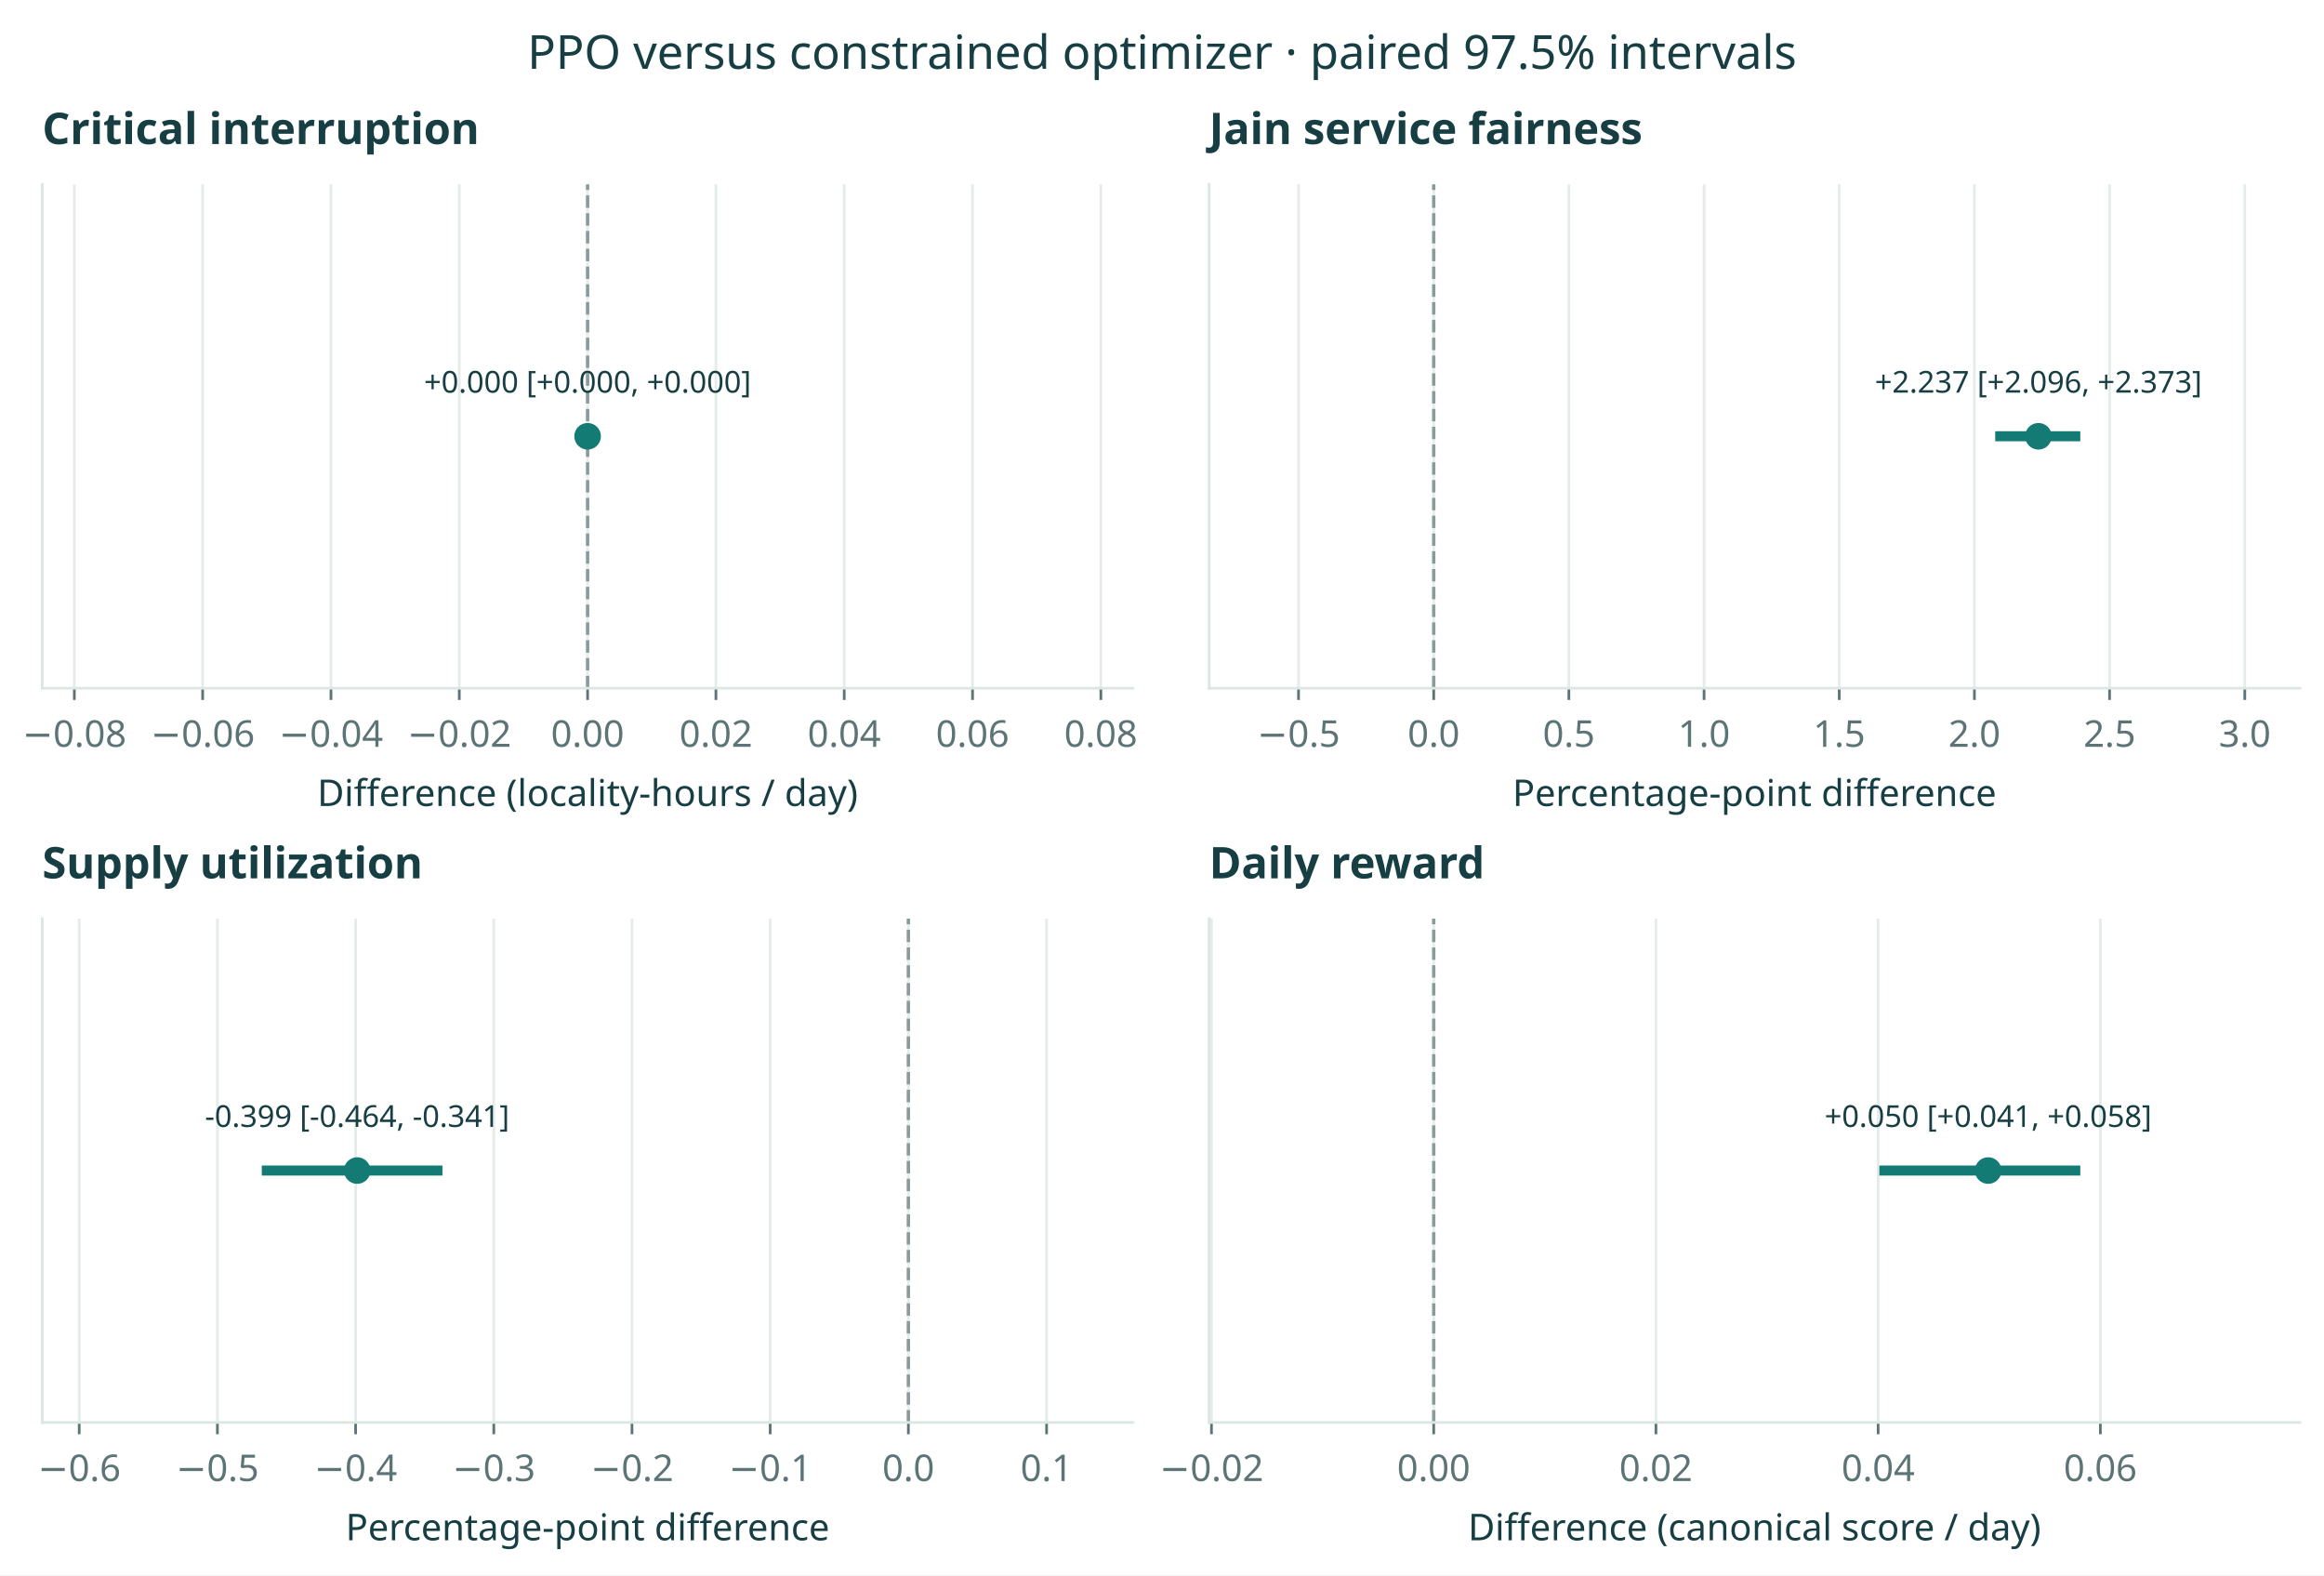
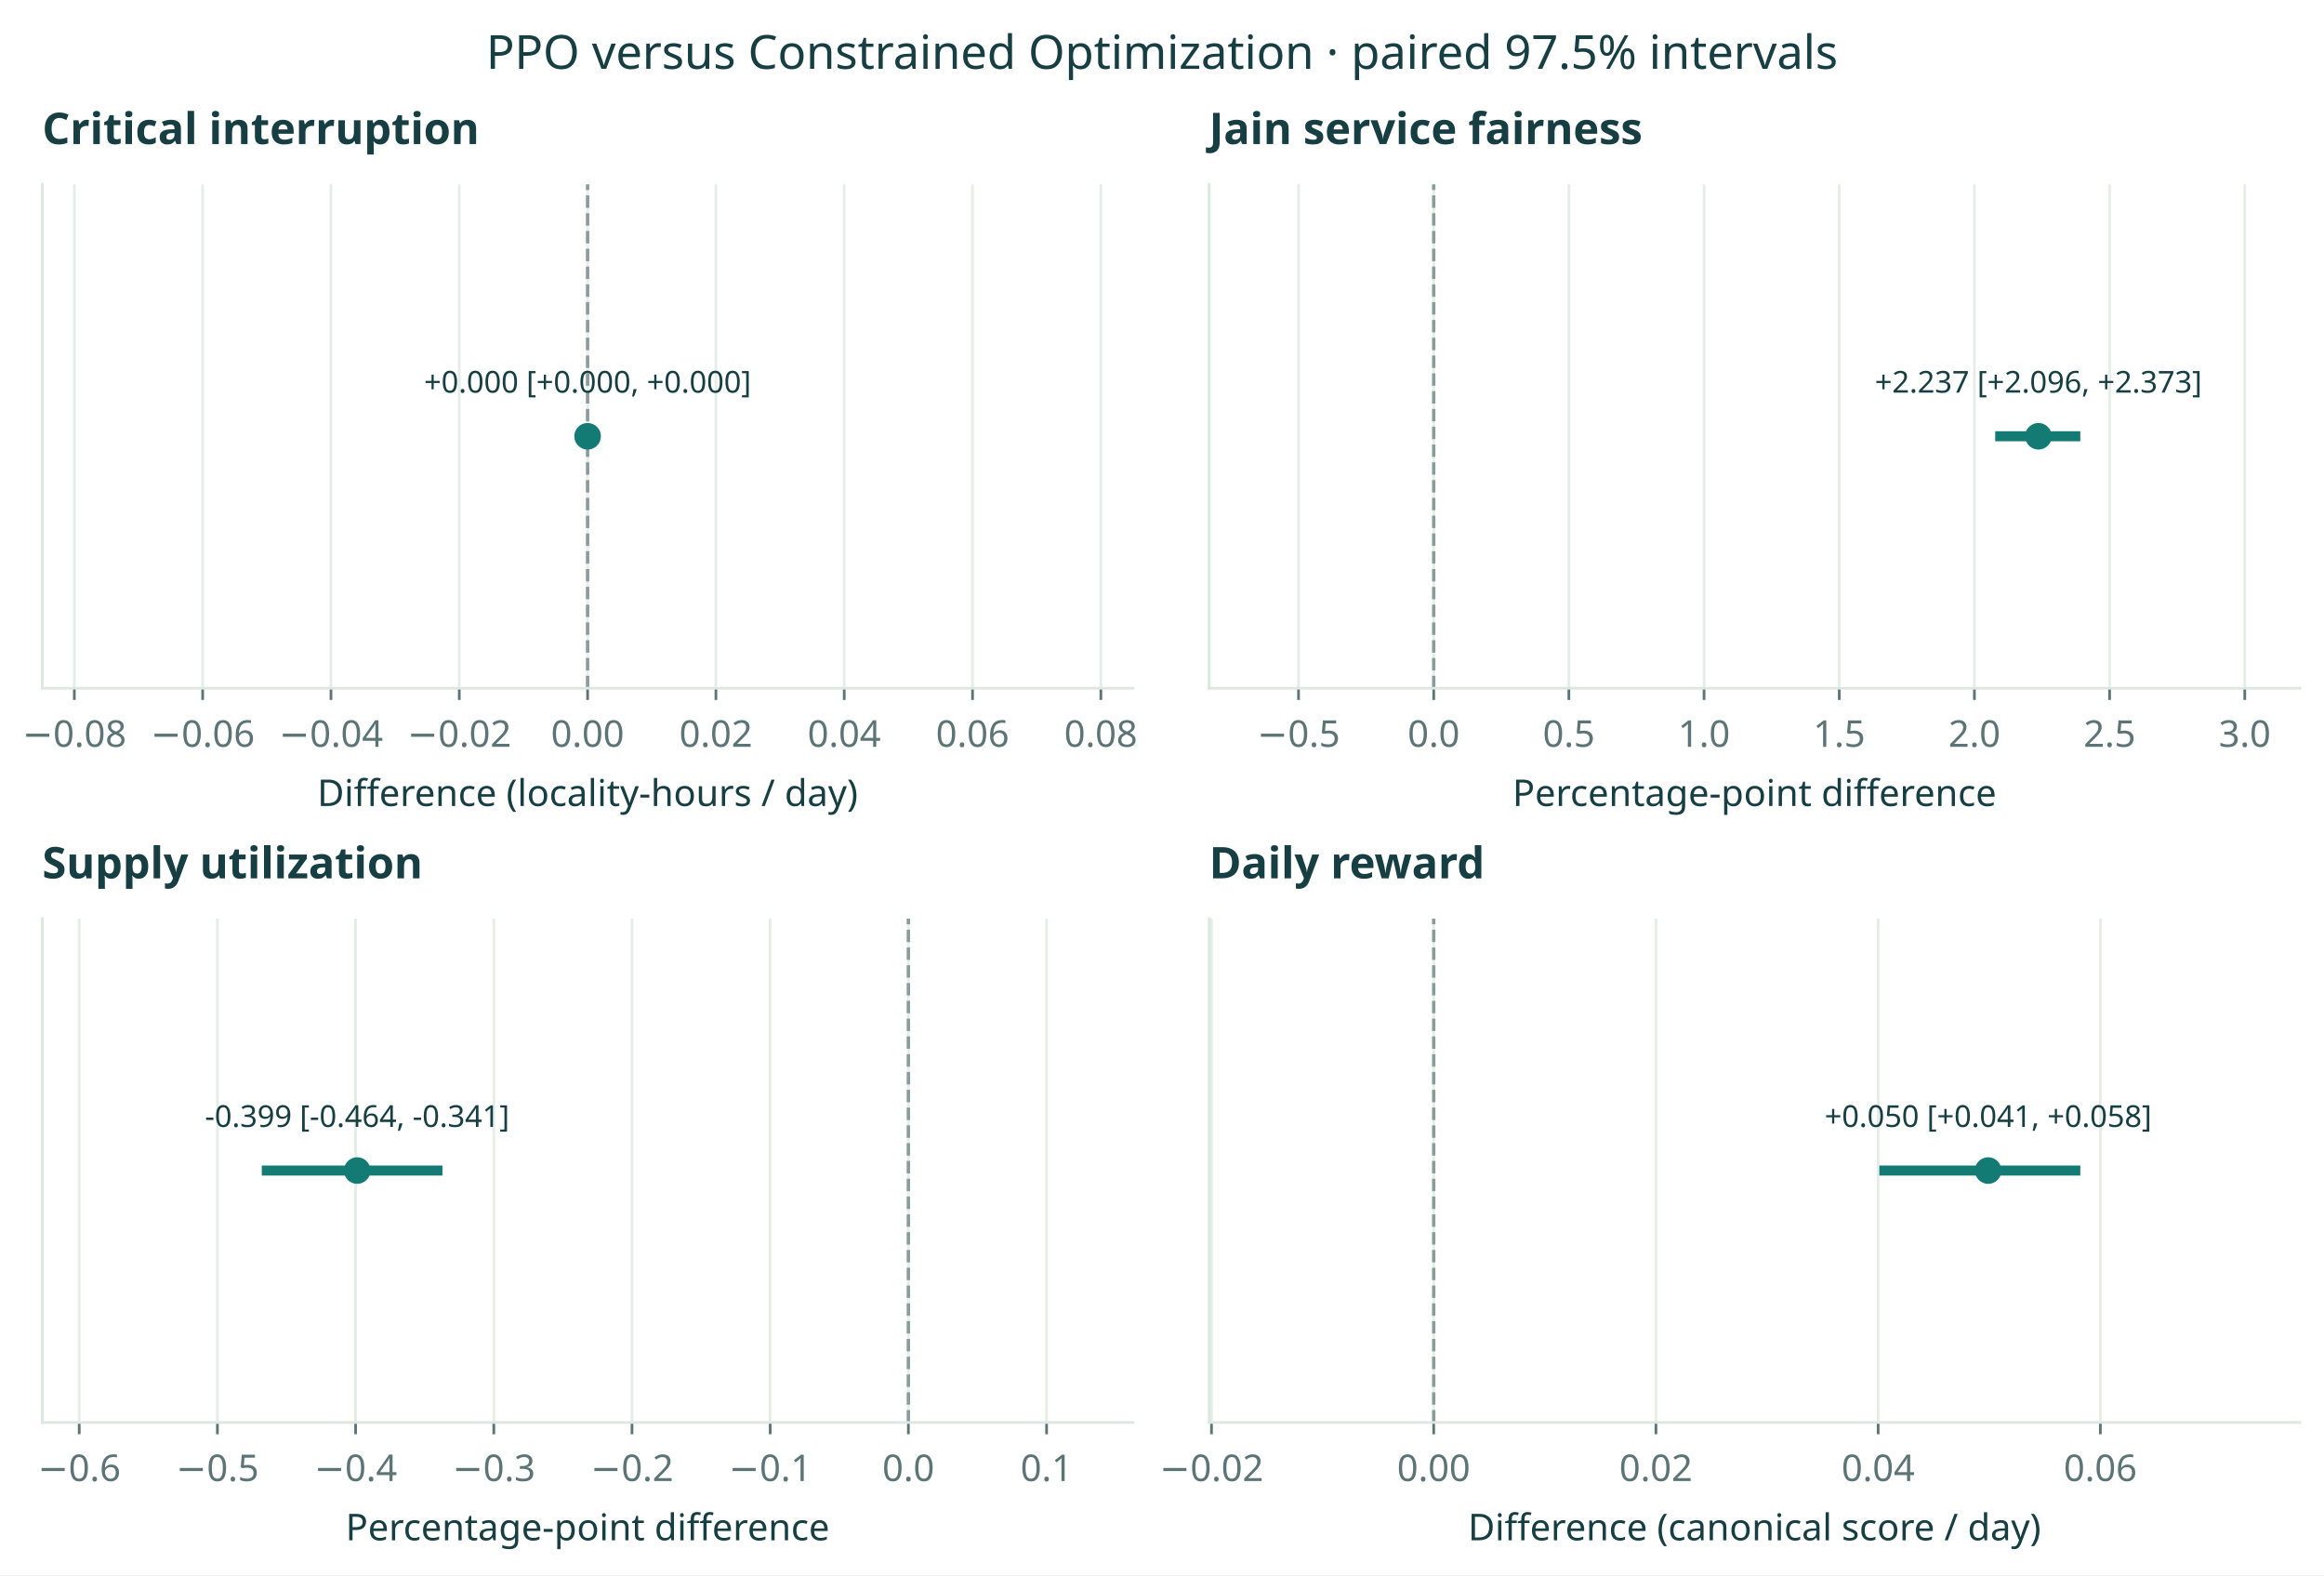
<svg xmlns="http://www.w3.org/2000/svg" xmlns:xlink="http://www.w3.org/1999/xlink" width="692.4pt" height="469.2pt" viewBox="0 0 692.4 469.2" version="1.1">
  <defs>
    <style type="text/css">*{stroke-linejoin: round; stroke-linecap: butt}</style>
  </defs>
  <g id="figure_1">
    <g id="patch_1">
      <path d="M 0 469.2  L 692.4 469.2  L 692.4 0  L 0 0  z " style="fill: #ffffff" />
    </g>
    <g id="axes_1">
      <g id="patch_2">
        <path d="M 12.591 205  L 337.542 205  L 337.542 54.91  L 12.591 54.91  z " style="fill: #ffffff" />
      </g>
      <g id="matplotlib.axis_1">
        <g id="xtick_1">
          <g id="line2d_1">
-             <path d="M 22.149 205  L 22.149 54.91  " clip-path="url(#p140661e892)" style="fill: none; stroke: #e6ece8; stroke-width: 0.8; stroke-linecap: square" />
+             <path d="M 22.149 205  L 22.149 54.91  " clip-path="url(#p6854655e2f)" style="fill: none; stroke: #e6ece8; stroke-width: 0.8; stroke-linecap: square" />
          </g>
          <g id="line2d_2">
            <defs>
-               <path id="m8cac86cffa" d="M 0 0  L 0 3.5  " style="stroke: #5c7475; stroke-width: 0.8" />
+               <path id="m98c5253d67" d="M 0 0  L 0 3.5  " style="stroke: #5c7475; stroke-width: 0.8" />
            </defs>
            <g>
-               <use xlink:href="#m8cac86cffa" x="22.149" y="205" style="fill: #5c7475; stroke: #5c7475; stroke-width: 0.8" />
+               <use xlink:href="#m98c5253d67" x="22.149" y="205" style="fill: #5c7475; stroke: #5c7475; stroke-width: 0.8" />
            </g>
          </g>
          <g id="text_1">
            <text style="font-size: 11px; font-family: 'Atkinson Hyperlegible'; text-anchor: middle; fill: #5c7475" x="22.149" y="222.45" transform="rotate(-0 22.14883 222.4498)">−0.08</text>
          </g>
        </g>
        <g id="xtick_2">
          <g id="line2d_3">
-             <path d="M 60.378 205  L 60.378 54.91  " clip-path="url(#p140661e892)" style="fill: none; stroke: #e6ece8; stroke-width: 0.8; stroke-linecap: square" />
+             <path d="M 60.378 205  L 60.378 54.91  " clip-path="url(#p6854655e2f)" style="fill: none; stroke: #e6ece8; stroke-width: 0.8; stroke-linecap: square" />
          </g>
          <g id="line2d_4">
            <g>
-               <use xlink:href="#m8cac86cffa" x="60.378" y="205" style="fill: #5c7475; stroke: #5c7475; stroke-width: 0.8" />
+               <use xlink:href="#m98c5253d67" x="60.378" y="205" style="fill: #5c7475; stroke: #5c7475; stroke-width: 0.8" />
            </g>
          </g>
          <g id="text_2">
            <text style="font-size: 11px; font-family: 'Atkinson Hyperlegible'; text-anchor: middle; fill: #5c7475" x="60.378" y="222.45" transform="rotate(-0 60.37828 222.4498)">−0.06</text>
          </g>
        </g>
        <g id="xtick_3">
          <g id="line2d_5">
-             <path d="M 98.608 205  L 98.608 54.91  " clip-path="url(#p140661e892)" style="fill: none; stroke: #e6ece8; stroke-width: 0.8; stroke-linecap: square" />
+             <path d="M 98.608 205  L 98.608 54.91  " clip-path="url(#p6854655e2f)" style="fill: none; stroke: #e6ece8; stroke-width: 0.8; stroke-linecap: square" />
          </g>
          <g id="line2d_6">
            <g>
-               <use xlink:href="#m8cac86cffa" x="98.608" y="205" style="fill: #5c7475; stroke: #5c7475; stroke-width: 0.8" />
+               <use xlink:href="#m98c5253d67" x="98.608" y="205" style="fill: #5c7475; stroke: #5c7475; stroke-width: 0.8" />
            </g>
          </g>
          <g id="text_3">
            <text style="font-size: 11px; font-family: 'Atkinson Hyperlegible'; text-anchor: middle; fill: #5c7475" x="98.608" y="222.45" transform="rotate(-0 98.60774 222.4498)">−0.04</text>
          </g>
        </g>
        <g id="xtick_4">
          <g id="line2d_7">
-             <path d="M 136.837 205  L 136.837 54.91  " clip-path="url(#p140661e892)" style="fill: none; stroke: #e6ece8; stroke-width: 0.8; stroke-linecap: square" />
+             <path d="M 136.837 205  L 136.837 54.91  " clip-path="url(#p6854655e2f)" style="fill: none; stroke: #e6ece8; stroke-width: 0.8; stroke-linecap: square" />
          </g>
          <g id="line2d_8">
            <g>
-               <use xlink:href="#m8cac86cffa" x="136.837" y="205" style="fill: #5c7475; stroke: #5c7475; stroke-width: 0.8" />
+               <use xlink:href="#m98c5253d67" x="136.837" y="205" style="fill: #5c7475; stroke: #5c7475; stroke-width: 0.8" />
            </g>
          </g>
          <g id="text_4">
            <text style="font-size: 11px; font-family: 'Atkinson Hyperlegible'; text-anchor: middle; fill: #5c7475" x="136.837" y="222.45" transform="rotate(-0 136.8372 222.4498)">−0.02</text>
          </g>
        </g>
        <g id="xtick_5">
          <g id="line2d_9">
-             <path d="M 175.067 205  L 175.067 54.91  " clip-path="url(#p140661e892)" style="fill: none; stroke: #e6ece8; stroke-width: 0.8; stroke-linecap: square" />
+             <path d="M 175.067 205  L 175.067 54.91  " clip-path="url(#p6854655e2f)" style="fill: none; stroke: #e6ece8; stroke-width: 0.8; stroke-linecap: square" />
          </g>
          <g id="line2d_10">
            <g>
-               <use xlink:href="#m8cac86cffa" x="175.067" y="205" style="fill: #5c7475; stroke: #5c7475; stroke-width: 0.8" />
+               <use xlink:href="#m98c5253d67" x="175.067" y="205" style="fill: #5c7475; stroke: #5c7475; stroke-width: 0.8" />
            </g>
          </g>
          <g id="text_5">
            <text style="font-size: 11px; font-family: 'Atkinson Hyperlegible'; text-anchor: middle; fill: #5c7475" x="175.067" y="222.45" transform="rotate(-0 175.0666 222.4498)">0.00</text>
          </g>
        </g>
        <g id="xtick_6">
          <g id="line2d_11">
-             <path d="M 213.296 205  L 213.296 54.91  " clip-path="url(#p140661e892)" style="fill: none; stroke: #e6ece8; stroke-width: 0.8; stroke-linecap: square" />
+             <path d="M 213.296 205  L 213.296 54.91  " clip-path="url(#p6854655e2f)" style="fill: none; stroke: #e6ece8; stroke-width: 0.8; stroke-linecap: square" />
          </g>
          <g id="line2d_12">
            <g>
-               <use xlink:href="#m8cac86cffa" x="213.296" y="205" style="fill: #5c7475; stroke: #5c7475; stroke-width: 0.8" />
+               <use xlink:href="#m98c5253d67" x="213.296" y="205" style="fill: #5c7475; stroke: #5c7475; stroke-width: 0.8" />
            </g>
          </g>
          <g id="text_6">
            <text style="font-size: 11px; font-family: 'Atkinson Hyperlegible'; text-anchor: middle; fill: #5c7475" x="213.296" y="222.45" transform="rotate(-0 213.2961 222.4498)">0.02</text>
          </g>
        </g>
        <g id="xtick_7">
          <g id="line2d_13">
-             <path d="M 251.526 205  L 251.526 54.91  " clip-path="url(#p140661e892)" style="fill: none; stroke: #e6ece8; stroke-width: 0.8; stroke-linecap: square" />
+             <path d="M 251.526 205  L 251.526 54.91  " clip-path="url(#p6854655e2f)" style="fill: none; stroke: #e6ece8; stroke-width: 0.8; stroke-linecap: square" />
          </g>
          <g id="line2d_14">
            <g>
-               <use xlink:href="#m8cac86cffa" x="251.526" y="205" style="fill: #5c7475; stroke: #5c7475; stroke-width: 0.8" />
+               <use xlink:href="#m98c5253d67" x="251.526" y="205" style="fill: #5c7475; stroke: #5c7475; stroke-width: 0.8" />
            </g>
          </g>
          <g id="text_7">
            <text style="font-size: 11px; font-family: 'Atkinson Hyperlegible'; text-anchor: middle; fill: #5c7475" x="251.526" y="222.45" transform="rotate(-0 251.5256 222.4498)">0.04</text>
          </g>
        </g>
        <g id="xtick_8">
          <g id="line2d_15">
-             <path d="M 289.755 205  L 289.755 54.91  " clip-path="url(#p140661e892)" style="fill: none; stroke: #e6ece8; stroke-width: 0.8; stroke-linecap: square" />
+             <path d="M 289.755 205  L 289.755 54.91  " clip-path="url(#p6854655e2f)" style="fill: none; stroke: #e6ece8; stroke-width: 0.8; stroke-linecap: square" />
          </g>
          <g id="line2d_16">
            <g>
-               <use xlink:href="#m8cac86cffa" x="289.755" y="205" style="fill: #5c7475; stroke: #5c7475; stroke-width: 0.8" />
+               <use xlink:href="#m98c5253d67" x="289.755" y="205" style="fill: #5c7475; stroke: #5c7475; stroke-width: 0.8" />
            </g>
          </g>
          <g id="text_8">
            <text style="font-size: 11px; font-family: 'Atkinson Hyperlegible'; text-anchor: middle; fill: #5c7475" x="289.755" y="222.45" transform="rotate(-0 289.755 222.4498)">0.06</text>
          </g>
        </g>
        <g id="xtick_9">
          <g id="line2d_17">
-             <path d="M 327.984 205  L 327.984 54.91  " clip-path="url(#p140661e892)" style="fill: none; stroke: #e6ece8; stroke-width: 0.8; stroke-linecap: square" />
+             <path d="M 327.984 205  L 327.984 54.91  " clip-path="url(#p6854655e2f)" style="fill: none; stroke: #e6ece8; stroke-width: 0.8; stroke-linecap: square" />
          </g>
          <g id="line2d_18">
            <g>
-               <use xlink:href="#m8cac86cffa" x="327.984" y="205" style="fill: #5c7475; stroke: #5c7475; stroke-width: 0.8" />
+               <use xlink:href="#m98c5253d67" x="327.984" y="205" style="fill: #5c7475; stroke: #5c7475; stroke-width: 0.8" />
            </g>
          </g>
          <g id="text_9">
            <text style="font-size: 11px; font-family: 'Atkinson Hyperlegible'; text-anchor: middle; fill: #5c7475" x="327.984" y="222.45" transform="rotate(-0 327.9845 222.4498)">0.08</text>
          </g>
        </g>
        <g id="text_10">
          <text style="font-size: 11px; font-family: 'Atkinson Hyperlegible'; text-anchor: middle; fill: #173f43" x="175.067" y="240.09" transform="rotate(-0 175.0666 240.0898)">Difference (locality-hours / day)</text>
        </g>
      </g>
      <g id="matplotlib.axis_2" />
      <g id="line2d_19">
-         <path d="M 175.067 129.955  L 175.067 129.955  " clip-path="url(#p140661e892)" style="fill: none; stroke: #137b73; stroke-width: 3; stroke-linecap: square" />
+         <path d="M 175.067 129.955  L 175.067 129.955  " clip-path="url(#p6854655e2f)" style="fill: none; stroke: #137b73; stroke-width: 3; stroke-linecap: square" />
      </g>
      <g id="line2d_20">
-         <path d="M 175.067 205  L 175.067 54.91  " clip-path="url(#p140661e892)" style="fill: none; stroke-dasharray: 3.7,1.6; stroke-dashoffset: 0; stroke: #8a9b9b" />
+         <path d="M 175.067 205  L 175.067 54.91  " clip-path="url(#p6854655e2f)" style="fill: none; stroke-dasharray: 3.7,1.6; stroke-dashoffset: 0; stroke: #8a9b9b" />
      </g>
      <g id="patch_3">
        <path d="M 12.591 205  L 12.591 54.91  " style="fill: none; stroke: #dce7e1; stroke-width: 0.8; stroke-linejoin: miter; stroke-linecap: square" />
      </g>
      <g id="patch_4">
        <path d="M 12.591 205  L 337.542 205  " style="fill: none; stroke: #dce7e1; stroke-width: 0.8; stroke-linejoin: miter; stroke-linecap: square" />
      </g>
      <g id="PathCollection_1">
        <defs>
-           <path id="m2ee6b5909b" d="M 0 3.464  C 0.919 3.464 1.8 3.099 2.449 2.449  C 3.099 1.8 3.464 0.919 3.464 0  C 3.464 -0.919 3.099 -1.8 2.449 -2.449  C 1.8 -3.099 0.919 -3.464 0 -3.464  C -0.919 -3.464 -1.8 -3.099 -2.449 -2.449  C -3.099 -1.8 -3.464 -0.919 -3.464 0  C -3.464 0.919 -3.099 1.8 -2.449 2.449  C -1.8 3.099 -0.919 3.464 0 3.464  z " style="stroke: #137b73" />
+           <path id="m189144e24d" d="M 0 3.464  C 0.919 3.464 1.8 3.099 2.449 2.449  C 3.099 1.8 3.464 0.919 3.464 0  C 3.464 -0.919 3.099 -1.8 2.449 -2.449  C 1.8 -3.099 0.919 -3.464 0 -3.464  C -0.919 -3.464 -1.8 -3.099 -2.449 -2.449  C -3.099 -1.8 -3.464 -0.919 -3.464 0  C -3.464 0.919 -3.099 1.8 -2.449 2.449  C -1.8 3.099 -0.919 3.464 0 3.464  z " style="stroke: #137b73" />
        </defs>
-         <g clip-path="url(#p140661e892)">
-           <use xlink:href="#m2ee6b5909b" x="175.067" y="129.955" style="fill: #137b73; stroke: #137b73" />
+         <g clip-path="url(#p6854655e2f)">
+           <use xlink:href="#m189144e24d" x="175.067" y="129.955" style="fill: #137b73; stroke: #137b73" />
        </g>
      </g>
      <g id="text_11">
        <text style="font-size: 9px; font-family: 'Atkinson Hyperlegible'; text-anchor: middle; fill: #173f43" x="175.067" y="116.955" transform="rotate(-0 175.0666 116.9551)">+0.000 [+0.000, +0.000]</text>
      </g>
      <g id="text_12">
        <text style="font-weight: 700; font-size: 13px; font-family: 'Atkinson Hyperlegible'; text-anchor: start; fill: #173f43" x="12.591" y="42.91" transform="rotate(-0 12.59146 42.91048)">Critical interruption</text>
      </g>
    </g>
    <g id="axes_2">
      <g id="patch_5">
        <path d="M 360.249 205  L 685.2 205  L 685.2 54.91  L 360.249 54.91  z " style="fill: #ffffff" />
      </g>
      <g id="matplotlib.axis_3">
        <g id="xtick_10">
          <g id="line2d_21">
-             <path d="M 386.877 205  L 386.877 54.91  " clip-path="url(#p72c938d96e)" style="fill: none; stroke: #e6ece8; stroke-width: 0.8; stroke-linecap: square" />
+             <path d="M 386.877 205  L 386.877 54.91  " clip-path="url(#p51dce3f75e)" style="fill: none; stroke: #e6ece8; stroke-width: 0.8; stroke-linecap: square" />
          </g>
          <g id="line2d_22">
            <g>
-               <use xlink:href="#m8cac86cffa" x="386.877" y="205" style="fill: #5c7475; stroke: #5c7475; stroke-width: 0.8" />
+               <use xlink:href="#m98c5253d67" x="386.877" y="205" style="fill: #5c7475; stroke: #5c7475; stroke-width: 0.8" />
            </g>
          </g>
          <g id="text_13">
            <text style="font-size: 11px; font-family: 'Atkinson Hyperlegible'; text-anchor: middle; fill: #5c7475" x="386.877" y="222.45" transform="rotate(-0 386.877 222.4498)">−0.5</text>
          </g>
        </g>
        <g id="xtick_11">
          <g id="line2d_23">
-             <path d="M 427.151 205  L 427.151 54.91  " clip-path="url(#p72c938d96e)" style="fill: none; stroke: #e6ece8; stroke-width: 0.8; stroke-linecap: square" />
+             <path d="M 427.151 205  L 427.151 54.91  " clip-path="url(#p51dce3f75e)" style="fill: none; stroke: #e6ece8; stroke-width: 0.8; stroke-linecap: square" />
          </g>
          <g id="line2d_24">
            <g>
-               <use xlink:href="#m8cac86cffa" x="427.151" y="205" style="fill: #5c7475; stroke: #5c7475; stroke-width: 0.8" />
+               <use xlink:href="#m98c5253d67" x="427.151" y="205" style="fill: #5c7475; stroke: #5c7475; stroke-width: 0.8" />
            </g>
          </g>
          <g id="text_14">
            <text style="font-size: 11px; font-family: 'Atkinson Hyperlegible'; text-anchor: middle; fill: #5c7475" x="427.151" y="222.45" transform="rotate(-0 427.1507 222.4498)">0.0</text>
          </g>
        </g>
        <g id="xtick_12">
          <g id="line2d_25">
-             <path d="M 467.424 205  L 467.424 54.91  " clip-path="url(#p72c938d96e)" style="fill: none; stroke: #e6ece8; stroke-width: 0.8; stroke-linecap: square" />
+             <path d="M 467.424 205  L 467.424 54.91  " clip-path="url(#p51dce3f75e)" style="fill: none; stroke: #e6ece8; stroke-width: 0.8; stroke-linecap: square" />
          </g>
          <g id="line2d_26">
            <g>
-               <use xlink:href="#m8cac86cffa" x="467.424" y="205" style="fill: #5c7475; stroke: #5c7475; stroke-width: 0.8" />
+               <use xlink:href="#m98c5253d67" x="467.424" y="205" style="fill: #5c7475; stroke: #5c7475; stroke-width: 0.8" />
            </g>
          </g>
          <g id="text_15">
            <text style="font-size: 11px; font-family: 'Atkinson Hyperlegible'; text-anchor: middle; fill: #5c7475" x="467.424" y="222.45" transform="rotate(-0 467.4244 222.4498)">0.5</text>
          </g>
        </g>
        <g id="xtick_13">
          <g id="line2d_27">
-             <path d="M 507.698 205  L 507.698 54.91  " clip-path="url(#p72c938d96e)" style="fill: none; stroke: #e6ece8; stroke-width: 0.8; stroke-linecap: square" />
+             <path d="M 507.698 205  L 507.698 54.91  " clip-path="url(#p51dce3f75e)" style="fill: none; stroke: #e6ece8; stroke-width: 0.8; stroke-linecap: square" />
          </g>
          <g id="line2d_28">
            <g>
-               <use xlink:href="#m8cac86cffa" x="507.698" y="205" style="fill: #5c7475; stroke: #5c7475; stroke-width: 0.8" />
+               <use xlink:href="#m98c5253d67" x="507.698" y="205" style="fill: #5c7475; stroke: #5c7475; stroke-width: 0.8" />
            </g>
          </g>
          <g id="text_16">
            <text style="font-size: 11px; font-family: 'Atkinson Hyperlegible'; text-anchor: middle; fill: #5c7475" x="507.698" y="222.45" transform="rotate(-0 507.6981 222.4498)">1.0</text>
          </g>
        </g>
        <g id="xtick_14">
          <g id="line2d_29">
-             <path d="M 547.972 205  L 547.972 54.91  " clip-path="url(#p72c938d96e)" style="fill: none; stroke: #e6ece8; stroke-width: 0.8; stroke-linecap: square" />
+             <path d="M 547.972 205  L 547.972 54.91  " clip-path="url(#p51dce3f75e)" style="fill: none; stroke: #e6ece8; stroke-width: 0.8; stroke-linecap: square" />
          </g>
          <g id="line2d_30">
            <g>
-               <use xlink:href="#m8cac86cffa" x="547.972" y="205" style="fill: #5c7475; stroke: #5c7475; stroke-width: 0.8" />
+               <use xlink:href="#m98c5253d67" x="547.972" y="205" style="fill: #5c7475; stroke: #5c7475; stroke-width: 0.8" />
            </g>
          </g>
          <g id="text_17">
            <text style="font-size: 11px; font-family: 'Atkinson Hyperlegible'; text-anchor: middle; fill: #5c7475" x="547.972" y="222.45" transform="rotate(-0 547.9718 222.4498)">1.5</text>
          </g>
        </g>
        <g id="xtick_15">
          <g id="line2d_31">
-             <path d="M 588.246 205  L 588.246 54.91  " clip-path="url(#p72c938d96e)" style="fill: none; stroke: #e6ece8; stroke-width: 0.8; stroke-linecap: square" />
+             <path d="M 588.246 205  L 588.246 54.91  " clip-path="url(#p51dce3f75e)" style="fill: none; stroke: #e6ece8; stroke-width: 0.8; stroke-linecap: square" />
          </g>
          <g id="line2d_32">
            <g>
-               <use xlink:href="#m8cac86cffa" x="588.246" y="205" style="fill: #5c7475; stroke: #5c7475; stroke-width: 0.8" />
+               <use xlink:href="#m98c5253d67" x="588.246" y="205" style="fill: #5c7475; stroke: #5c7475; stroke-width: 0.8" />
            </g>
          </g>
          <g id="text_18">
            <text style="font-size: 11px; font-family: 'Atkinson Hyperlegible'; text-anchor: middle; fill: #5c7475" x="588.246" y="222.45" transform="rotate(-0 588.2455 222.4498)">2.0</text>
          </g>
        </g>
        <g id="xtick_16">
          <g id="line2d_33">
-             <path d="M 628.519 205  L 628.519 54.91  " clip-path="url(#p72c938d96e)" style="fill: none; stroke: #e6ece8; stroke-width: 0.8; stroke-linecap: square" />
+             <path d="M 628.519 205  L 628.519 54.91  " clip-path="url(#p51dce3f75e)" style="fill: none; stroke: #e6ece8; stroke-width: 0.8; stroke-linecap: square" />
          </g>
          <g id="line2d_34">
            <g>
-               <use xlink:href="#m8cac86cffa" x="628.519" y="205" style="fill: #5c7475; stroke: #5c7475; stroke-width: 0.8" />
+               <use xlink:href="#m98c5253d67" x="628.519" y="205" style="fill: #5c7475; stroke: #5c7475; stroke-width: 0.8" />
            </g>
          </g>
          <g id="text_19">
            <text style="font-size: 11px; font-family: 'Atkinson Hyperlegible'; text-anchor: middle; fill: #5c7475" x="628.519" y="222.45" transform="rotate(-0 628.5192 222.4498)">2.5</text>
          </g>
        </g>
        <g id="xtick_17">
          <g id="line2d_35">
-             <path d="M 668.793 205  L 668.793 54.91  " clip-path="url(#p72c938d96e)" style="fill: none; stroke: #e6ece8; stroke-width: 0.8; stroke-linecap: square" />
+             <path d="M 668.793 205  L 668.793 54.91  " clip-path="url(#p51dce3f75e)" style="fill: none; stroke: #e6ece8; stroke-width: 0.8; stroke-linecap: square" />
          </g>
          <g id="line2d_36">
            <g>
-               <use xlink:href="#m8cac86cffa" x="668.793" y="205" style="fill: #5c7475; stroke: #5c7475; stroke-width: 0.8" />
+               <use xlink:href="#m98c5253d67" x="668.793" y="205" style="fill: #5c7475; stroke: #5c7475; stroke-width: 0.8" />
            </g>
          </g>
          <g id="text_20">
            <text style="font-size: 11px; font-family: 'Atkinson Hyperlegible'; text-anchor: middle; fill: #5c7475" x="668.793" y="222.45" transform="rotate(-0 668.7929 222.4498)">3.0</text>
          </g>
        </g>
        <g id="text_21">
          <text style="font-size: 11px; font-family: 'Atkinson Hyperlegible'; text-anchor: middle; fill: #173f43" x="522.724" y="240.09" transform="rotate(-0 522.7243 240.0898)">Percentage-point difference</text>
        </g>
      </g>
      <g id="matplotlib.axis_4" />
      <g id="line2d_37">
-         <path d="M 595.94 129.955  L 618.298 129.955  " clip-path="url(#p72c938d96e)" style="fill: none; stroke: #137b73; stroke-width: 3; stroke-linecap: square" />
+         <path d="M 595.94 129.955  L 618.298 129.955  " clip-path="url(#p51dce3f75e)" style="fill: none; stroke: #137b73; stroke-width: 3; stroke-linecap: square" />
      </g>
      <g id="line2d_38">
-         <path d="M 427.151 205  L 427.151 54.91  " clip-path="url(#p72c938d96e)" style="fill: none; stroke-dasharray: 3.7,1.6; stroke-dashoffset: 0; stroke: #8a9b9b" />
+         <path d="M 427.151 205  L 427.151 54.91  " clip-path="url(#p51dce3f75e)" style="fill: none; stroke-dasharray: 3.7,1.6; stroke-dashoffset: 0; stroke: #8a9b9b" />
      </g>
      <g id="patch_6">
        <path d="M 360.249 205  L 360.249 54.91  " style="fill: none; stroke: #dce7e1; stroke-width: 0.8; stroke-linejoin: miter; stroke-linecap: square" />
      </g>
      <g id="patch_7">
        <path d="M 360.249 205  L 685.2 205  " style="fill: none; stroke: #dce7e1; stroke-width: 0.8; stroke-linejoin: miter; stroke-linecap: square" />
      </g>
      <g id="PathCollection_2">
-         <g clip-path="url(#p72c938d96e)">
-           <use xlink:href="#m2ee6b5909b" x="607.319" y="129.955" style="fill: #137b73; stroke: #137b73" />
+         <g clip-path="url(#p51dce3f75e)">
+           <use xlink:href="#m189144e24d" x="607.319" y="129.955" style="fill: #137b73; stroke: #137b73" />
        </g>
      </g>
      <g id="text_22">
        <text style="font-size: 9px; font-family: 'Atkinson Hyperlegible'; text-anchor: middle; fill: #173f43" x="607.319" y="116.955" transform="rotate(-0 607.3188 116.9551)">+2.237 [+2.096, +2.373]</text>
      </g>
      <g id="text_23">
        <text style="font-weight: 700; font-size: 13px; font-family: 'Atkinson Hyperlegible'; text-anchor: start; fill: #173f43" x="360.249" y="42.91" transform="rotate(-0 360.2492 42.91048)">Jain service fairness</text>
      </g>
    </g>
    <g id="axes_3">
      <g id="patch_8">
        <path d="M 12.591 423.72  L 337.542 423.72  L 337.542 273.63  L 12.591 273.63  z " style="fill: #ffffff" />
      </g>
      <g id="matplotlib.axis_5">
        <g id="xtick_18">
          <g id="line2d_39">
-             <path d="M 23.6 423.72  L 23.6 273.63  " clip-path="url(#p1394256269)" style="fill: none; stroke: #e6ece8; stroke-width: 0.8; stroke-linecap: square" />
+             <path d="M 23.6 423.72  L 23.6 273.63  " clip-path="url(#p7abef6e26c)" style="fill: none; stroke: #e6ece8; stroke-width: 0.8; stroke-linecap: square" />
          </g>
          <g id="line2d_40">
            <g>
-               <use xlink:href="#m8cac86cffa" x="23.6" y="423.72" style="fill: #5c7475; stroke: #5c7475; stroke-width: 0.8" />
+               <use xlink:href="#m98c5253d67" x="23.6" y="423.72" style="fill: #5c7475; stroke: #5c7475; stroke-width: 0.8" />
            </g>
          </g>
          <g id="text_24">
            <text style="font-size: 11px; font-family: 'Atkinson Hyperlegible'; text-anchor: middle; fill: #5c7475" x="23.6" y="441.17" transform="rotate(-0 23.59975 441.1695)">−0.6</text>
          </g>
        </g>
        <g id="xtick_19">
          <g id="line2d_41">
-             <path d="M 64.773 423.72  L 64.773 273.63  " clip-path="url(#p1394256269)" style="fill: none; stroke: #e6ece8; stroke-width: 0.8; stroke-linecap: square" />
+             <path d="M 64.773 423.72  L 64.773 273.63  " clip-path="url(#p7abef6e26c)" style="fill: none; stroke: #e6ece8; stroke-width: 0.8; stroke-linecap: square" />
          </g>
          <g id="line2d_42">
            <g>
-               <use xlink:href="#m8cac86cffa" x="64.773" y="423.72" style="fill: #5c7475; stroke: #5c7475; stroke-width: 0.8" />
+               <use xlink:href="#m98c5253d67" x="64.773" y="423.72" style="fill: #5c7475; stroke: #5c7475; stroke-width: 0.8" />
            </g>
          </g>
          <g id="text_25">
            <text style="font-size: 11px; font-family: 'Atkinson Hyperlegible'; text-anchor: middle; fill: #5c7475" x="64.773" y="441.17" transform="rotate(-0 64.77317 441.1695)">−0.5</text>
          </g>
        </g>
        <g id="xtick_20">
          <g id="line2d_43">
-             <path d="M 105.947 423.72  L 105.947 273.63  " clip-path="url(#p1394256269)" style="fill: none; stroke: #e6ece8; stroke-width: 0.8; stroke-linecap: square" />
+             <path d="M 105.947 423.72  L 105.947 273.63  " clip-path="url(#p7abef6e26c)" style="fill: none; stroke: #e6ece8; stroke-width: 0.8; stroke-linecap: square" />
          </g>
          <g id="line2d_44">
            <g>
-               <use xlink:href="#m8cac86cffa" x="105.947" y="423.72" style="fill: #5c7475; stroke: #5c7475; stroke-width: 0.8" />
+               <use xlink:href="#m98c5253d67" x="105.947" y="423.72" style="fill: #5c7475; stroke: #5c7475; stroke-width: 0.8" />
            </g>
          </g>
          <g id="text_26">
            <text style="font-size: 11px; font-family: 'Atkinson Hyperlegible'; text-anchor: middle; fill: #5c7475" x="105.947" y="441.17" transform="rotate(-0 105.9466 441.1695)">−0.4</text>
          </g>
        </g>
        <g id="xtick_21">
          <g id="line2d_45">
-             <path d="M 147.12 423.72  L 147.12 273.63  " clip-path="url(#p1394256269)" style="fill: none; stroke: #e6ece8; stroke-width: 0.8; stroke-linecap: square" />
+             <path d="M 147.12 423.72  L 147.12 273.63  " clip-path="url(#p7abef6e26c)" style="fill: none; stroke: #e6ece8; stroke-width: 0.8; stroke-linecap: square" />
          </g>
          <g id="line2d_46">
            <g>
-               <use xlink:href="#m8cac86cffa" x="147.12" y="423.72" style="fill: #5c7475; stroke: #5c7475; stroke-width: 0.8" />
+               <use xlink:href="#m98c5253d67" x="147.12" y="423.72" style="fill: #5c7475; stroke: #5c7475; stroke-width: 0.8" />
            </g>
          </g>
          <g id="text_27">
            <text style="font-size: 11px; font-family: 'Atkinson Hyperlegible'; text-anchor: middle; fill: #5c7475" x="147.12" y="441.17" transform="rotate(-0 147.12 441.1695)">−0.3</text>
          </g>
        </g>
        <g id="xtick_22">
          <g id="line2d_47">
-             <path d="M 188.293 423.72  L 188.293 273.63  " clip-path="url(#p1394256269)" style="fill: none; stroke: #e6ece8; stroke-width: 0.8; stroke-linecap: square" />
+             <path d="M 188.293 423.72  L 188.293 273.63  " clip-path="url(#p7abef6e26c)" style="fill: none; stroke: #e6ece8; stroke-width: 0.8; stroke-linecap: square" />
          </g>
          <g id="line2d_48">
            <g>
-               <use xlink:href="#m8cac86cffa" x="188.293" y="423.72" style="fill: #5c7475; stroke: #5c7475; stroke-width: 0.8" />
+               <use xlink:href="#m98c5253d67" x="188.293" y="423.72" style="fill: #5c7475; stroke: #5c7475; stroke-width: 0.8" />
            </g>
          </g>
          <g id="text_28">
            <text style="font-size: 11px; font-family: 'Atkinson Hyperlegible'; text-anchor: middle; fill: #5c7475" x="188.293" y="441.17" transform="rotate(-0 188.2934 441.1695)">−0.2</text>
          </g>
        </g>
        <g id="xtick_23">
          <g id="line2d_49">
-             <path d="M 229.467 423.72  L 229.467 273.63  " clip-path="url(#p1394256269)" style="fill: none; stroke: #e6ece8; stroke-width: 0.8; stroke-linecap: square" />
+             <path d="M 229.467 423.72  L 229.467 273.63  " clip-path="url(#p7abef6e26c)" style="fill: none; stroke: #e6ece8; stroke-width: 0.8; stroke-linecap: square" />
          </g>
          <g id="line2d_50">
            <g>
-               <use xlink:href="#m8cac86cffa" x="229.467" y="423.72" style="fill: #5c7475; stroke: #5c7475; stroke-width: 0.8" />
+               <use xlink:href="#m98c5253d67" x="229.467" y="423.72" style="fill: #5c7475; stroke: #5c7475; stroke-width: 0.8" />
            </g>
          </g>
          <g id="text_29">
            <text style="font-size: 11px; font-family: 'Atkinson Hyperlegible'; text-anchor: middle; fill: #5c7475" x="229.467" y="441.17" transform="rotate(-0 229.4669 441.1695)">−0.1</text>
          </g>
        </g>
        <g id="xtick_24">
          <g id="line2d_51">
-             <path d="M 270.64 423.72  L 270.64 273.63  " clip-path="url(#p1394256269)" style="fill: none; stroke: #e6ece8; stroke-width: 0.8; stroke-linecap: square" />
+             <path d="M 270.64 423.72  L 270.64 273.63  " clip-path="url(#p7abef6e26c)" style="fill: none; stroke: #e6ece8; stroke-width: 0.8; stroke-linecap: square" />
          </g>
          <g id="line2d_52">
            <g>
-               <use xlink:href="#m8cac86cffa" x="270.64" y="423.72" style="fill: #5c7475; stroke: #5c7475; stroke-width: 0.8" />
+               <use xlink:href="#m98c5253d67" x="270.64" y="423.72" style="fill: #5c7475; stroke: #5c7475; stroke-width: 0.8" />
            </g>
          </g>
          <g id="text_30">
            <text style="font-size: 11px; font-family: 'Atkinson Hyperlegible'; text-anchor: middle; fill: #5c7475" x="270.64" y="441.17" transform="rotate(-0 270.6403 441.1695)">0.0</text>
          </g>
        </g>
        <g id="xtick_25">
          <g id="line2d_53">
-             <path d="M 311.814 423.72  L 311.814 273.63  " clip-path="url(#p1394256269)" style="fill: none; stroke: #e6ece8; stroke-width: 0.8; stroke-linecap: square" />
+             <path d="M 311.814 423.72  L 311.814 273.63  " clip-path="url(#p7abef6e26c)" style="fill: none; stroke: #e6ece8; stroke-width: 0.8; stroke-linecap: square" />
          </g>
          <g id="line2d_54">
            <g>
-               <use xlink:href="#m8cac86cffa" x="311.814" y="423.72" style="fill: #5c7475; stroke: #5c7475; stroke-width: 0.8" />
+               <use xlink:href="#m98c5253d67" x="311.814" y="423.72" style="fill: #5c7475; stroke: #5c7475; stroke-width: 0.8" />
            </g>
          </g>
          <g id="text_31">
            <text style="font-size: 11px; font-family: 'Atkinson Hyperlegible'; text-anchor: middle; fill: #5c7475" x="311.814" y="441.17" transform="rotate(-0 311.8137 441.1695)">0.1</text>
          </g>
        </g>
        <g id="text_32">
          <text style="font-size: 11px; font-family: 'Atkinson Hyperlegible'; text-anchor: middle; fill: #173f43" x="175.067" y="458.81" transform="rotate(-0 175.0666 458.8095)">Percentage-point difference</text>
        </g>
      </g>
      <g id="matplotlib.axis_6" />
      <g id="line2d_55">
-         <path d="M 79.493 348.675  L 130.319 348.675  " clip-path="url(#p1394256269)" style="fill: none; stroke: #137b73; stroke-width: 3; stroke-linecap: square" />
+         <path d="M 79.493 348.675  L 130.319 348.675  " clip-path="url(#p7abef6e26c)" style="fill: none; stroke: #137b73; stroke-width: 3; stroke-linecap: square" />
      </g>
      <g id="line2d_56">
-         <path d="M 270.64 423.72  L 270.64 273.63  " clip-path="url(#p1394256269)" style="fill: none; stroke-dasharray: 3.7,1.6; stroke-dashoffset: 0; stroke: #8a9b9b" />
+         <path d="M 270.64 423.72  L 270.64 273.63  " clip-path="url(#p7abef6e26c)" style="fill: none; stroke-dasharray: 3.7,1.6; stroke-dashoffset: 0; stroke: #8a9b9b" />
      </g>
      <g id="patch_9">
        <path d="M 12.591 423.72  L 12.591 273.63  " style="fill: none; stroke: #dce7e1; stroke-width: 0.8; stroke-linejoin: miter; stroke-linecap: square" />
      </g>
      <g id="patch_10">
        <path d="M 12.591 423.72  L 337.542 423.72  " style="fill: none; stroke: #dce7e1; stroke-width: 0.8; stroke-linejoin: miter; stroke-linecap: square" />
      </g>
      <g id="PathCollection_3">
-         <g clip-path="url(#p1394256269)">
-           <use xlink:href="#m2ee6b5909b" x="106.419" y="348.675" style="fill: #137b73; stroke: #137b73" />
+         <g clip-path="url(#p7abef6e26c)">
+           <use xlink:href="#m189144e24d" x="106.419" y="348.675" style="fill: #137b73; stroke: #137b73" />
        </g>
      </g>
      <g id="text_33">
        <text style="font-size: 9px; font-family: 'Atkinson Hyperlegible'; text-anchor: middle; fill: #173f43" x="106.419" y="335.675" transform="rotate(-0 106.4191 335.6749)">-0.399 [-0.464, -0.341]</text>
      </g>
      <g id="text_34">
        <text style="font-weight: 700; font-size: 13px; font-family: 'Atkinson Hyperlegible'; text-anchor: start; fill: #173f43" x="12.591" y="261.63" transform="rotate(-0 12.59146 261.6302)">Supply utilization</text>
      </g>
    </g>
    <g id="axes_4">
      <g id="patch_11">
        <path d="M 360.249 423.72  L 685.2 423.72  L 685.2 273.63  L 360.249 273.63  z " style="fill: #ffffff" />
      </g>
      <g id="matplotlib.axis_7">
        <g id="xtick_26">
          <g id="line2d_57">
-             <path d="M 360.943 423.72  L 360.943 273.63  " clip-path="url(#p4abbdffaa5)" style="fill: none; stroke: #e6ece8; stroke-width: 0.8; stroke-linecap: square" />
+             <path d="M 360.943 423.72  L 360.943 273.63  " clip-path="url(#p17ffe7551c)" style="fill: none; stroke: #e6ece8; stroke-width: 0.8; stroke-linecap: square" />
          </g>
          <g id="line2d_58">
            <g>
-               <use xlink:href="#m8cac86cffa" x="360.943" y="423.72" style="fill: #5c7475; stroke: #5c7475; stroke-width: 0.8" />
+               <use xlink:href="#m98c5253d67" x="360.943" y="423.72" style="fill: #5c7475; stroke: #5c7475; stroke-width: 0.8" />
            </g>
          </g>
          <g id="text_35">
            <text style="font-size: 11px; font-family: 'Atkinson Hyperlegible'; text-anchor: middle; fill: #5c7475" x="360.943" y="441.17" transform="rotate(-0 360.9435 441.1695)">−0.02</text>
          </g>
        </g>
        <g id="xtick_27">
          <g id="line2d_59">
-             <path d="M 427.151 423.72  L 427.151 273.63  " clip-path="url(#p4abbdffaa5)" style="fill: none; stroke: #e6ece8; stroke-width: 0.8; stroke-linecap: square" />
+             <path d="M 427.151 423.72  L 427.151 273.63  " clip-path="url(#p17ffe7551c)" style="fill: none; stroke: #e6ece8; stroke-width: 0.8; stroke-linecap: square" />
          </g>
          <g id="line2d_60">
            <g>
-               <use xlink:href="#m8cac86cffa" x="427.151" y="423.72" style="fill: #5c7475; stroke: #5c7475; stroke-width: 0.8" />
+               <use xlink:href="#m98c5253d67" x="427.151" y="423.72" style="fill: #5c7475; stroke: #5c7475; stroke-width: 0.8" />
            </g>
          </g>
          <g id="text_36">
            <text style="font-size: 11px; font-family: 'Atkinson Hyperlegible'; text-anchor: middle; fill: #5c7475" x="427.151" y="441.17" transform="rotate(-0 427.1507 441.1695)">0.00</text>
          </g>
        </g>
        <g id="xtick_28">
          <g id="line2d_61">
-             <path d="M 493.358 423.72  L 493.358 273.63  " clip-path="url(#p4abbdffaa5)" style="fill: none; stroke: #e6ece8; stroke-width: 0.8; stroke-linecap: square" />
+             <path d="M 493.358 423.72  L 493.358 273.63  " clip-path="url(#p17ffe7551c)" style="fill: none; stroke: #e6ece8; stroke-width: 0.8; stroke-linecap: square" />
          </g>
          <g id="line2d_62">
            <g>
-               <use xlink:href="#m8cac86cffa" x="493.358" y="423.72" style="fill: #5c7475; stroke: #5c7475; stroke-width: 0.8" />
+               <use xlink:href="#m98c5253d67" x="493.358" y="423.72" style="fill: #5c7475; stroke: #5c7475; stroke-width: 0.8" />
            </g>
          </g>
          <g id="text_37">
            <text style="font-size: 11px; font-family: 'Atkinson Hyperlegible'; text-anchor: middle; fill: #5c7475" x="493.358" y="441.17" transform="rotate(-0 493.3579 441.1695)">0.02</text>
          </g>
        </g>
        <g id="xtick_29">
          <g id="line2d_63">
-             <path d="M 559.565 423.72  L 559.565 273.63  " clip-path="url(#p4abbdffaa5)" style="fill: none; stroke: #e6ece8; stroke-width: 0.8; stroke-linecap: square" />
+             <path d="M 559.565 423.72  L 559.565 273.63  " clip-path="url(#p17ffe7551c)" style="fill: none; stroke: #e6ece8; stroke-width: 0.8; stroke-linecap: square" />
          </g>
          <g id="line2d_64">
            <g>
-               <use xlink:href="#m8cac86cffa" x="559.565" y="423.72" style="fill: #5c7475; stroke: #5c7475; stroke-width: 0.8" />
+               <use xlink:href="#m98c5253d67" x="559.565" y="423.72" style="fill: #5c7475; stroke: #5c7475; stroke-width: 0.8" />
            </g>
          </g>
          <g id="text_38">
            <text style="font-size: 11px; font-family: 'Atkinson Hyperlegible'; text-anchor: middle; fill: #5c7475" x="559.565" y="441.17" transform="rotate(-0 559.5652 441.1695)">0.04</text>
          </g>
        </g>
        <g id="xtick_30">
          <g id="line2d_65">
-             <path d="M 625.772 423.72  L 625.772 273.63  " clip-path="url(#p4abbdffaa5)" style="fill: none; stroke: #e6ece8; stroke-width: 0.8; stroke-linecap: square" />
+             <path d="M 625.772 423.72  L 625.772 273.63  " clip-path="url(#p17ffe7551c)" style="fill: none; stroke: #e6ece8; stroke-width: 0.8; stroke-linecap: square" />
          </g>
          <g id="line2d_66">
            <g>
-               <use xlink:href="#m8cac86cffa" x="625.772" y="423.72" style="fill: #5c7475; stroke: #5c7475; stroke-width: 0.8" />
+               <use xlink:href="#m98c5253d67" x="625.772" y="423.72" style="fill: #5c7475; stroke: #5c7475; stroke-width: 0.8" />
            </g>
          </g>
          <g id="text_39">
            <text style="font-size: 11px; font-family: 'Atkinson Hyperlegible'; text-anchor: middle; fill: #5c7475" x="625.772" y="441.17" transform="rotate(-0 625.7724 441.1695)">0.06</text>
          </g>
        </g>
        <g id="text_40">
          <text style="font-size: 11px; font-family: 'Atkinson Hyperlegible'; text-anchor: middle; fill: #173f43" x="522.724" y="458.81" transform="rotate(-0 522.7243 458.8095)">Difference (canonical score / day)</text>
        </g>
      </g>
      <g id="matplotlib.axis_8" />
      <g id="line2d_67">
-         <path d="M 561.423 348.675  L 618.298 348.675  " clip-path="url(#p4abbdffaa5)" style="fill: none; stroke: #137b73; stroke-width: 3; stroke-linecap: square" />
+         <path d="M 561.423 348.675  L 618.298 348.675  " clip-path="url(#p17ffe7551c)" style="fill: none; stroke: #137b73; stroke-width: 3; stroke-linecap: square" />
      </g>
      <g id="line2d_68">
-         <path d="M 427.151 423.72  L 427.151 273.63  " clip-path="url(#p4abbdffaa5)" style="fill: none; stroke-dasharray: 3.7,1.6; stroke-dashoffset: 0; stroke: #8a9b9b" />
+         <path d="M 427.151 423.72  L 427.151 273.63  " clip-path="url(#p17ffe7551c)" style="fill: none; stroke-dasharray: 3.7,1.6; stroke-dashoffset: 0; stroke: #8a9b9b" />
      </g>
      <g id="patch_12">
        <path d="M 360.249 423.72  L 360.249 273.63  " style="fill: none; stroke: #dce7e1; stroke-width: 0.8; stroke-linejoin: miter; stroke-linecap: square" />
      </g>
      <g id="patch_13">
        <path d="M 360.249 423.72  L 685.2 423.72  " style="fill: none; stroke: #dce7e1; stroke-width: 0.8; stroke-linejoin: miter; stroke-linecap: square" />
      </g>
      <g id="PathCollection_4">
-         <g clip-path="url(#p4abbdffaa5)">
-           <use xlink:href="#m2ee6b5909b" x="592.344" y="348.675" style="fill: #137b73; stroke: #137b73" />
+         <g clip-path="url(#p17ffe7551c)">
+           <use xlink:href="#m189144e24d" x="592.344" y="348.675" style="fill: #137b73; stroke: #137b73" />
        </g>
      </g>
      <g id="text_41">
        <text style="font-size: 9px; font-family: 'Atkinson Hyperlegible'; text-anchor: middle; fill: #173f43" x="592.344" y="335.675" transform="rotate(-0 592.3439 335.6749)">+0.050 [+0.041, +0.058]</text>
      </g>
      <g id="text_42">
        <text style="font-weight: 700; font-size: 13px; font-family: 'Atkinson Hyperlegible'; text-anchor: start; fill: #173f43" x="360.249" y="261.63" transform="rotate(-0 360.2492 261.6302)">Daily reward</text>
      </g>
    </g>
    <g id="text_43">
-       <text style="font-size: 14px; font-family: 'Atkinson Hyperlegible'; text-anchor: middle; fill: #173f43" x="346.2" y="20.5" transform="rotate(-0 346.1998 20.5)">PPO versus constrained optimizer · paired 97.5% intervals</text>
+       <text style="font-size: 14px; font-family: 'Atkinson Hyperlegible'; text-anchor: middle; fill: #173f43" x="346.2" y="20.5" transform="rotate(-0 346.1998 20.5)">PPO versus Constrained Optimization · paired 97.5% intervals</text>
    </g>
  </g>
  <defs>
-     <clipPath id="p140661e892">
+     <clipPath id="p6854655e2f">
      <rect x="12.591" y="54.91" width="324.95" height="150.089" />
    </clipPath>
-     <clipPath id="p72c938d96e">
+     <clipPath id="p51dce3f75e">
      <rect x="360.249" y="54.91" width="324.95" height="150.089" />
    </clipPath>
-     <clipPath id="p1394256269">
+     <clipPath id="p7abef6e26c">
      <rect x="12.591" y="273.63" width="324.95" height="150.089" />
    </clipPath>
-     <clipPath id="p4abbdffaa5">
+     <clipPath id="p17ffe7551c">
      <rect x="360.249" y="273.63" width="324.95" height="150.089" />
    </clipPath>
  </defs>
</svg>
